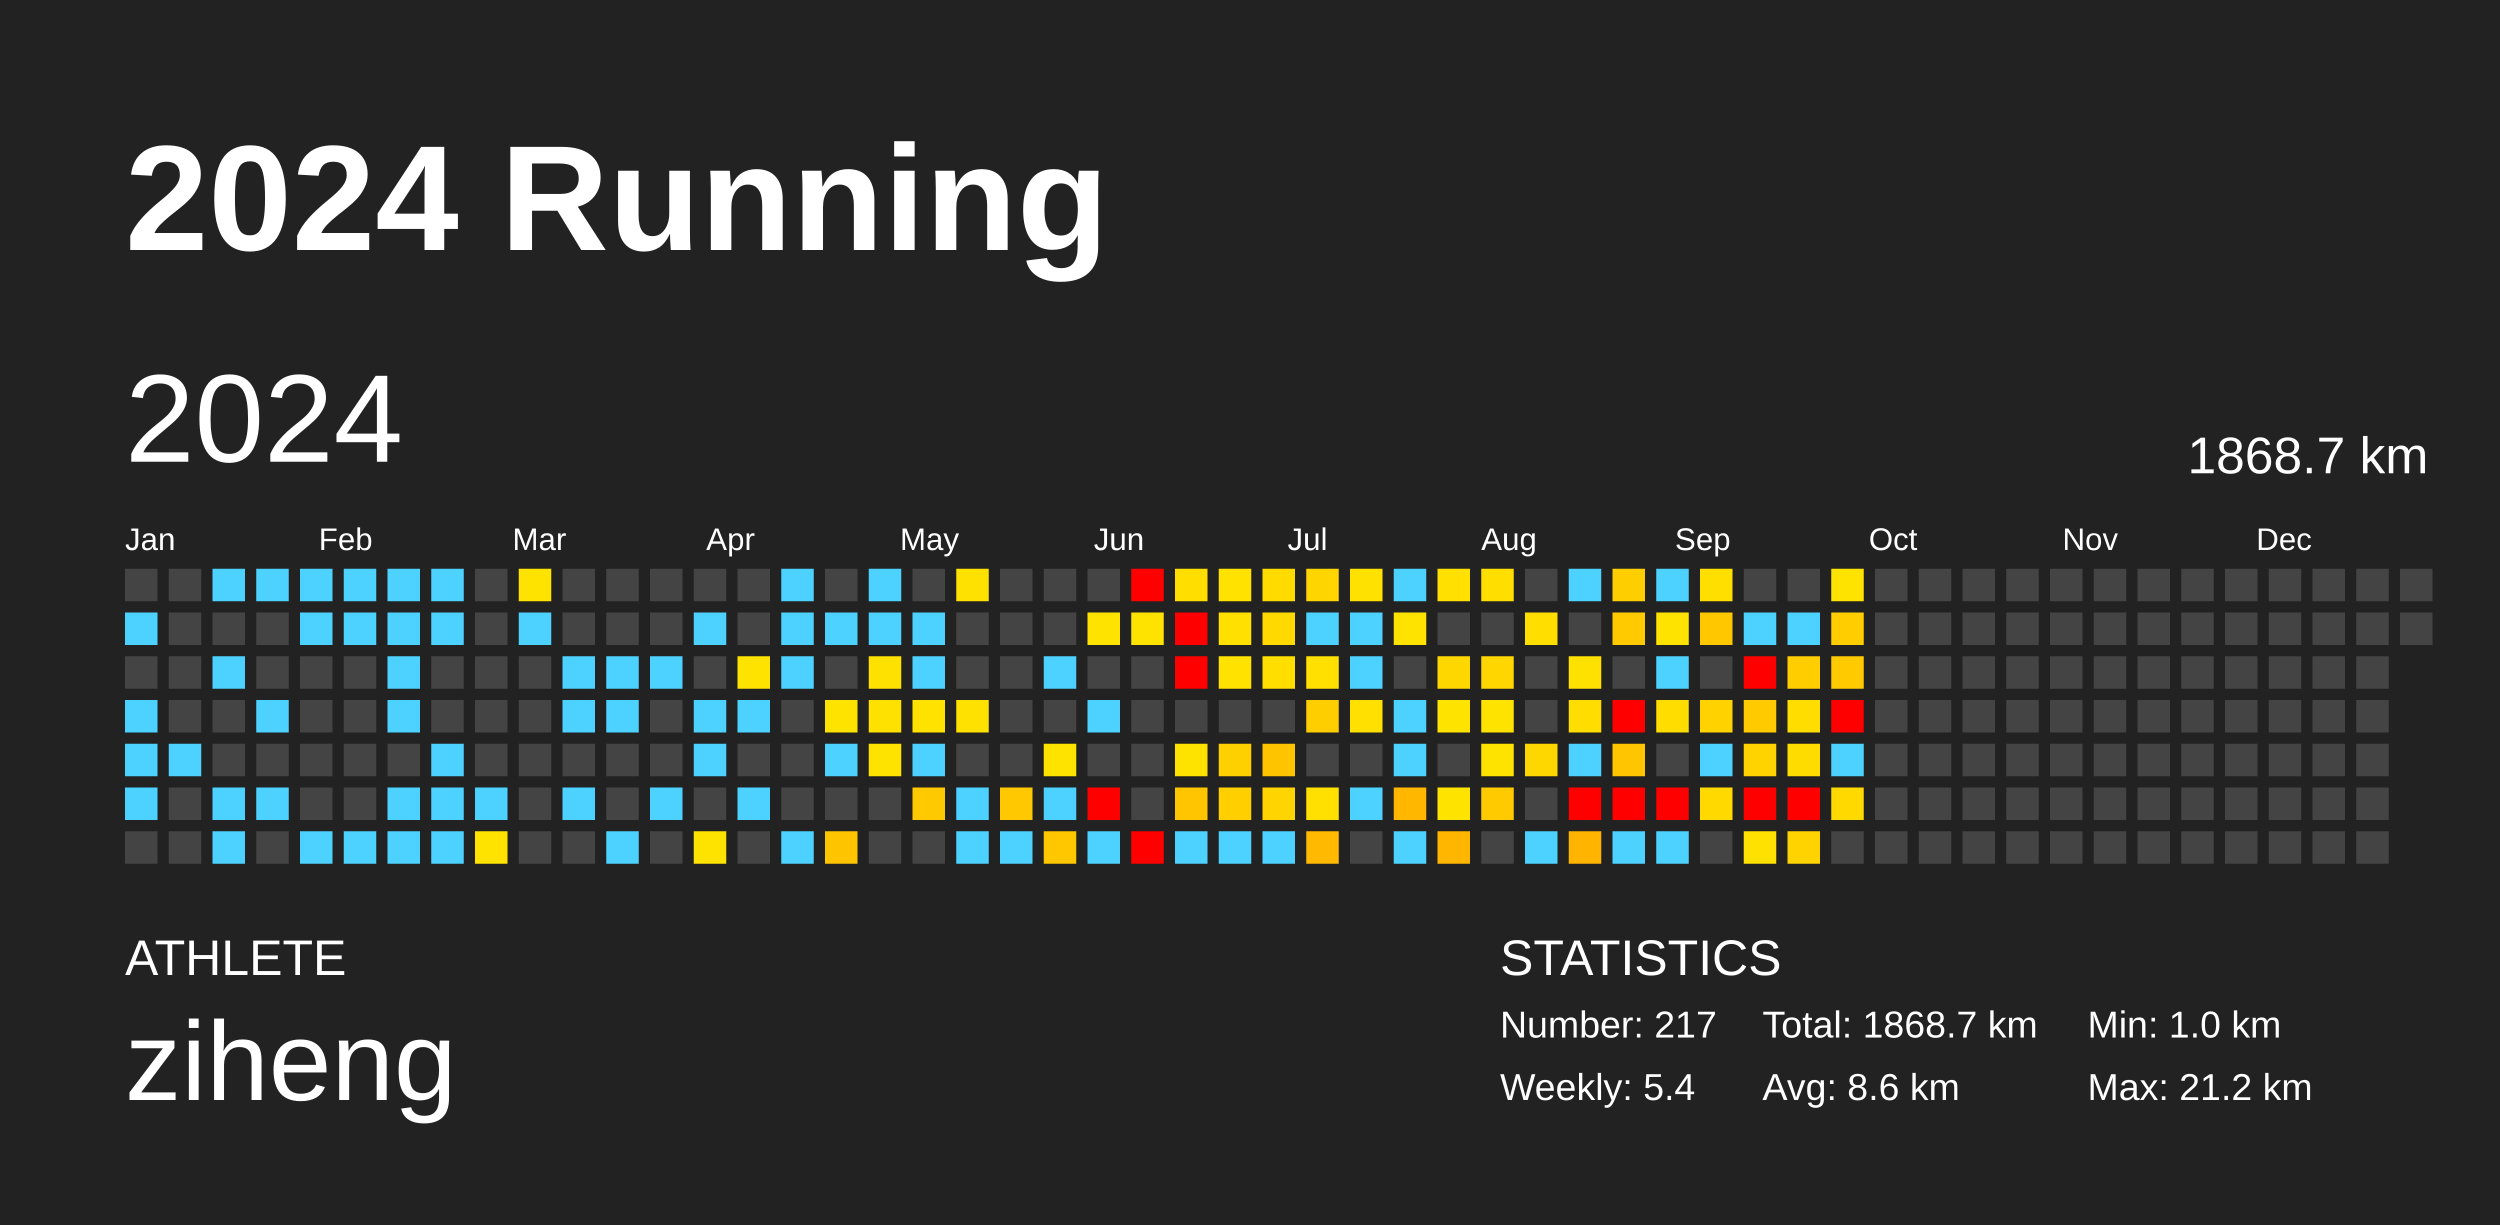
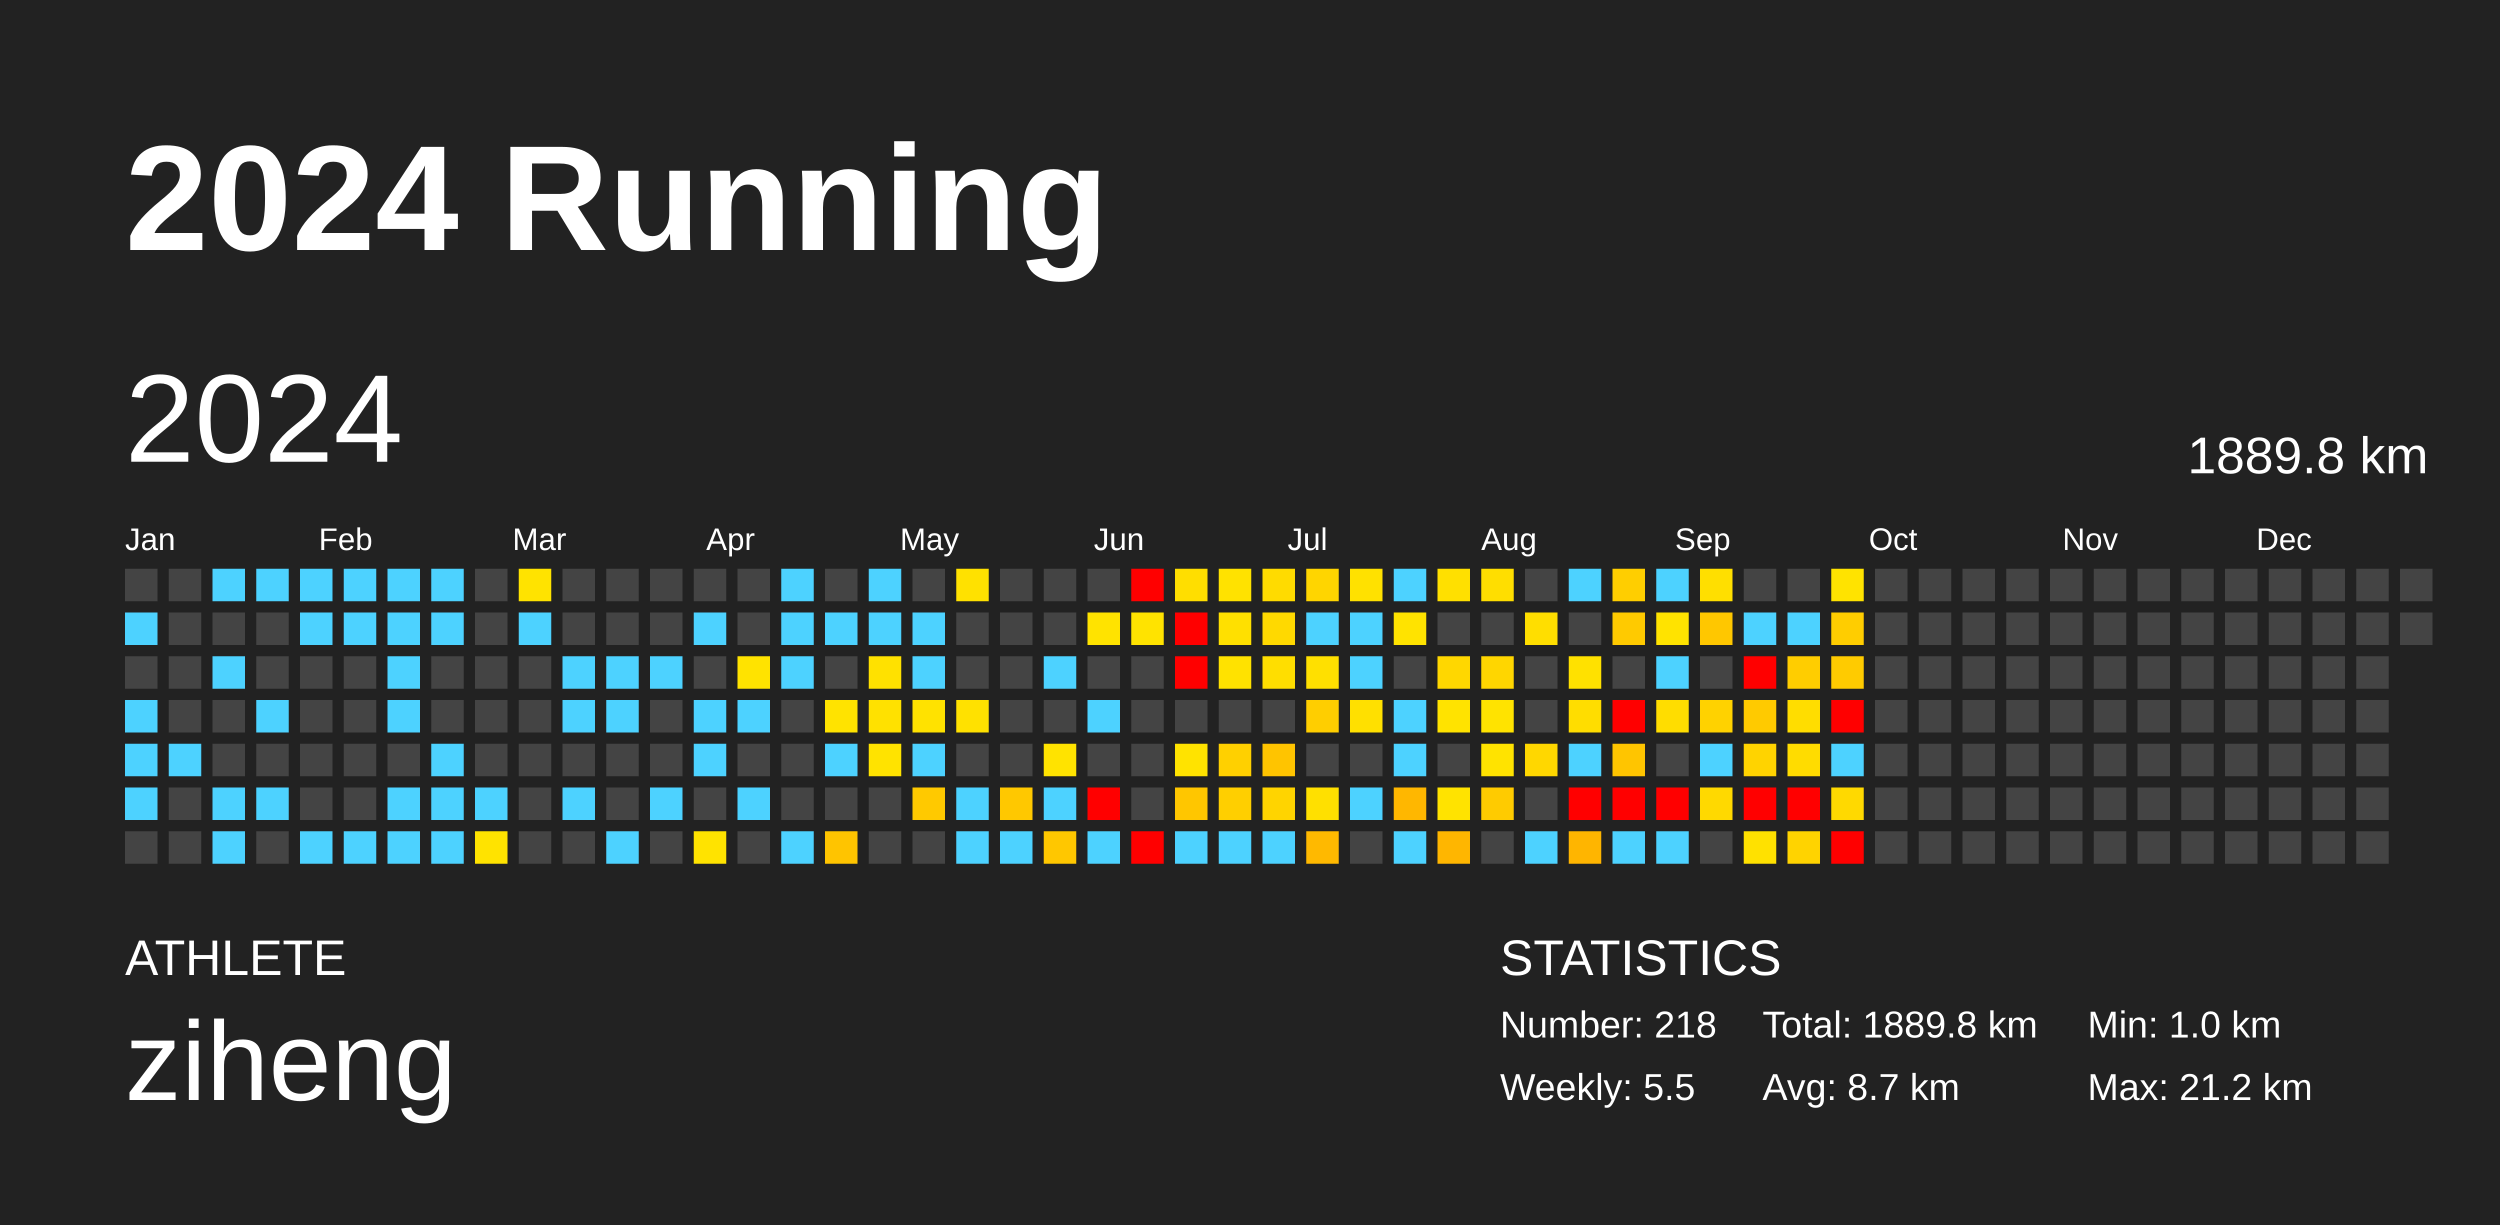
<svg xmlns="http://www.w3.org/2000/svg" baseProfile="full" height="98mm" version="1.1" viewBox="0,0,200,98" width="200mm">
  <defs />
  <rect fill="#222222" height="98" width="200" x="0" y="0" />
  <text fill="#FFFFFF" style="font-size:12px; font-family:Arial; font-weight:bold;" x="10" y="20">2024 Running</text>
  <text fill="#FFFFFF" style="font-size:4px; font-family:Arial" x="10" y="78">ATHLETE</text>
  <text fill="#FFFFFF" style="font-size:9px; font-family:Arial" x="10" y="88">ziheng</text>
  <text fill="#FFFFFF" style="font-size:4px; font-family:Arial" x="120" y="78">STATISTICS</text>
-   <text fill="#FFFFFF" style="font-size:3px; font-family:Arial" x="120" y="83">Number: 217</text>
-   <text fill="#FFFFFF" style="font-size:3px; font-family:Arial" x="120" y="88">Weekly: 5.4</text>
-   <text fill="#FFFFFF" style="font-size:3px; font-family:Arial" x="141" y="83">Total: 1868.7 km</text>
-   <text fill="#FFFFFF" style="font-size:3px; font-family:Arial" x="141" y="88">Avg: 8.6 km</text>
+   <text fill="#FFFFFF" style="font-size:3px; font-family:Arial" x="120" y="83">Number: 218</text>
+   <text fill="#FFFFFF" style="font-size:3px; font-family:Arial" x="120" y="88">Weekly: 5.5</text>
+   <text fill="#FFFFFF" style="font-size:3px; font-family:Arial" x="141" y="83">Total: 1889.8 km</text>
+   <text fill="#FFFFFF" style="font-size:3px; font-family:Arial" x="141" y="88">Avg: 8.7 km</text>
  <text fill="#FFFFFF" style="font-size:3px; font-family:Arial" x="167" y="83">Min: 1.0 km</text>
  <text fill="#FFFFFF" style="font-size:3px; font-family:Arial" x="167" y="88">Max: 21.2 km</text>
  <text dominant-baseline="hanging" fill="#FFFFFF" style="font-size:10.0px; font-family:Arial;" x="10" y="30">2024</text>
-   <text dominant-baseline="hanging" fill="#FFFFFF" style="font-size:4.125px; font-family:Arial;" x="175" y="35">1868.7 km</text>
+   <text dominant-baseline="hanging" fill="#FFFFFF" style="font-size:4.125px; font-family:Arial;" x="175" y="35">1889.8 km</text>
  <text fill="#FFFFFF" style="font-size:2.5px; font-family:Arial" x="10.0" y="44">Jan</text>
  <text fill="#FFFFFF" style="font-size:2.5px; font-family:Arial" x="25.5" y="44">Feb</text>
  <text fill="#FFFFFF" style="font-size:2.5px; font-family:Arial" x="41.0" y="44">Mar</text>
  <text fill="#FFFFFF" style="font-size:2.5px; font-family:Arial" x="56.5" y="44">Apr</text>
  <text fill="#FFFFFF" style="font-size:2.5px; font-family:Arial" x="72.0" y="44">May</text>
  <text fill="#FFFFFF" style="font-size:2.5px; font-family:Arial" x="87.5" y="44">Jun</text>
  <text fill="#FFFFFF" style="font-size:2.5px; font-family:Arial" x="103.0" y="44">Jul</text>
  <text fill="#FFFFFF" style="font-size:2.5px; font-family:Arial" x="118.5" y="44">Aug</text>
  <text fill="#FFFFFF" style="font-size:2.5px; font-family:Arial" x="134.0" y="44">Sep</text>
  <text fill="#FFFFFF" style="font-size:2.5px; font-family:Arial" x="149.5" y="44">Oct</text>
  <text fill="#FFFFFF" style="font-size:2.5px; font-family:Arial" x="165.0" y="44">Nov</text>
  <text fill="#FFFFFF" style="font-size:2.5px; font-family:Arial" x="180.5" y="44">Dec</text>
  <rect fill="#444444" height="2.6" width="2.6" x="10.0" y="45.5" />
  <rect fill="#4dd2ff" height="2.6" width="2.6" x="10.0" y="49.0" />
  <rect fill="#444444" height="2.6" width="2.6" x="10.0" y="52.5" />
  <rect fill="#4dd2ff" height="2.6" width="2.6" x="10.0" y="56.0" />
  <rect fill="#4dd2ff" height="2.6" width="2.6" x="10.0" y="59.5" />
  <rect fill="#4dd2ff" height="2.6" width="2.6" x="10.0" y="63.0" />
  <rect fill="#444444" height="2.6" width="2.6" x="10.0" y="66.5" />
  <rect fill="#444444" height="2.6" width="2.6" x="13.5" y="45.5" />
  <rect fill="#444444" height="2.6" width="2.6" x="13.5" y="49.0" />
  <rect fill="#444444" height="2.6" width="2.6" x="13.5" y="52.5" />
  <rect fill="#444444" height="2.6" width="2.6" x="13.5" y="56.0" />
  <rect fill="#4dd2ff" height="2.6" width="2.6" x="13.5" y="59.5" />
  <rect fill="#444444" height="2.6" width="2.6" x="13.5" y="63.0" />
  <rect fill="#444444" height="2.6" width="2.6" x="13.5" y="66.5" />
  <rect fill="#4dd2ff" height="2.6" width="2.6" x="17.0" y="45.5" />
  <rect fill="#444444" height="2.6" width="2.6" x="17.0" y="49.0" />
  <rect fill="#4dd2ff" height="2.6" width="2.6" x="17.0" y="52.5" />
  <rect fill="#444444" height="2.6" width="2.6" x="17.0" y="56.0" />
  <rect fill="#444444" height="2.6" width="2.6" x="17.0" y="59.5" />
  <rect fill="#4dd2ff" height="2.6" width="2.6" x="17.0" y="63.0" />
  <rect fill="#4dd2ff" height="2.6" width="2.6" x="17.0" y="66.5" />
  <rect fill="#4dd2ff" height="2.6" width="2.6" x="20.5" y="45.5" />
  <rect fill="#444444" height="2.6" width="2.6" x="20.5" y="49.0" />
  <rect fill="#444444" height="2.6" width="2.6" x="20.5" y="52.5" />
  <rect fill="#4dd2ff" height="2.6" width="2.6" x="20.5" y="56.0" />
  <rect fill="#444444" height="2.6" width="2.6" x="20.5" y="59.5" />
  <rect fill="#4dd2ff" height="2.6" width="2.6" x="20.5" y="63.0" />
  <rect fill="#444444" height="2.6" width="2.6" x="20.5" y="66.5" />
  <rect fill="#4dd2ff" height="2.6" width="2.6" x="24.0" y="45.5" />
  <rect fill="#4dd2ff" height="2.6" width="2.6" x="24.0" y="49.0" />
  <rect fill="#444444" height="2.6" width="2.6" x="24.0" y="52.5" />
  <rect fill="#444444" height="2.6" width="2.6" x="24.0" y="56.0" />
  <rect fill="#444444" height="2.6" width="2.6" x="24.0" y="59.5" />
  <rect fill="#444444" height="2.6" width="2.6" x="24.0" y="63.0" />
  <rect fill="#4dd2ff" height="2.6" width="2.6" x="24.0" y="66.5" />
  <rect fill="#4dd2ff" height="2.6" width="2.6" x="27.5" y="45.5" />
  <rect fill="#4dd2ff" height="2.6" width="2.6" x="27.5" y="49.0" />
  <rect fill="#444444" height="2.6" width="2.6" x="27.5" y="52.5" />
  <rect fill="#444444" height="2.6" width="2.6" x="27.5" y="56.0" />
  <rect fill="#444444" height="2.6" width="2.6" x="27.5" y="59.5" />
  <rect fill="#444444" height="2.6" width="2.6" x="27.5" y="63.0" />
  <rect fill="#4dd2ff" height="2.6" width="2.6" x="27.5" y="66.5" />
  <rect fill="#4dd2ff" height="2.6" width="2.6" x="31.0" y="45.5" />
  <rect fill="#4dd2ff" height="2.6" width="2.6" x="31.0" y="49.0" />
  <rect fill="#4dd2ff" height="2.6" width="2.6" x="31.0" y="52.5" />
  <rect fill="#4dd2ff" height="2.6" width="2.6" x="31.0" y="56.0" />
  <rect fill="#444444" height="2.6" width="2.6" x="31.0" y="59.5" />
  <rect fill="#4dd2ff" height="2.6" width="2.6" x="31.0" y="63.0" />
  <rect fill="#4dd2ff" height="2.6" width="2.6" x="31.0" y="66.5" />
  <rect fill="#4dd2ff" height="2.6" width="2.6" x="34.5" y="45.5" />
  <rect fill="#4dd2ff" height="2.6" width="2.6" x="34.5" y="49.0" />
  <rect fill="#444444" height="2.6" width="2.6" x="34.5" y="52.5" />
  <rect fill="#444444" height="2.6" width="2.6" x="34.5" y="56.0" />
  <rect fill="#4dd2ff" height="2.6" width="2.6" x="34.5" y="59.5" />
  <rect fill="#4dd2ff" height="2.6" width="2.6" x="34.5" y="63.0" />
  <rect fill="#4dd2ff" height="2.6" width="2.6" x="34.5" y="66.5" />
  <rect fill="#444444" height="2.6" width="2.6" x="38.0" y="45.5" />
  <rect fill="#444444" height="2.6" width="2.6" x="38.0" y="49.0" />
  <rect fill="#444444" height="2.6" width="2.6" x="38.0" y="52.5" />
  <rect fill="#444444" height="2.6" width="2.6" x="38.0" y="56.0" />
  <rect fill="#444444" height="2.6" width="2.6" x="38.0" y="59.5" />
  <rect fill="#4dd2ff" height="2.6" width="2.6" x="38.0" y="63.0" />
  <rect fill="#ffe300" height="2.6" width="2.6" x="38.0" y="66.5" />
  <rect fill="#ffe300" height="2.6" width="2.6" x="41.5" y="45.5" />
  <rect fill="#4dd2ff" height="2.6" width="2.6" x="41.5" y="49.0" />
  <rect fill="#444444" height="2.6" width="2.6" x="41.5" y="52.5" />
  <rect fill="#444444" height="2.6" width="2.6" x="41.5" y="56.0" />
  <rect fill="#444444" height="2.6" width="2.6" x="41.5" y="59.5" />
  <rect fill="#444444" height="2.6" width="2.6" x="41.5" y="63.0" />
  <rect fill="#444444" height="2.6" width="2.6" x="41.5" y="66.5" />
  <rect fill="#444444" height="2.6" width="2.6" x="45.0" y="45.5" />
  <rect fill="#444444" height="2.6" width="2.6" x="45.0" y="49.0" />
  <rect fill="#4dd2ff" height="2.6" width="2.6" x="45.0" y="52.5" />
  <rect fill="#4dd2ff" height="2.6" width="2.6" x="45.0" y="56.0" />
  <rect fill="#444444" height="2.6" width="2.6" x="45.0" y="59.5" />
  <rect fill="#4dd2ff" height="2.6" width="2.6" x="45.0" y="63.0" />
  <rect fill="#444444" height="2.6" width="2.6" x="45.0" y="66.5" />
  <rect fill="#444444" height="2.6" width="2.6" x="48.5" y="45.5" />
  <rect fill="#444444" height="2.6" width="2.6" x="48.5" y="49.0" />
  <rect fill="#4dd2ff" height="2.6" width="2.6" x="48.5" y="52.5" />
  <rect fill="#4dd2ff" height="2.6" width="2.6" x="48.5" y="56.0" />
  <rect fill="#444444" height="2.6" width="2.6" x="48.5" y="59.5" />
  <rect fill="#444444" height="2.6" width="2.6" x="48.5" y="63.0" />
  <rect fill="#4dd2ff" height="2.6" width="2.6" x="48.5" y="66.5" />
  <rect fill="#444444" height="2.6" width="2.6" x="52.0" y="45.5" />
  <rect fill="#444444" height="2.6" width="2.6" x="52.0" y="49.0" />
  <rect fill="#4dd2ff" height="2.6" width="2.6" x="52.0" y="52.5" />
  <rect fill="#444444" height="2.6" width="2.6" x="52.0" y="56.0" />
  <rect fill="#444444" height="2.6" width="2.6" x="52.0" y="59.5" />
  <rect fill="#4dd2ff" height="2.6" width="2.6" x="52.0" y="63.0" />
  <rect fill="#444444" height="2.6" width="2.6" x="52.0" y="66.5" />
  <rect fill="#444444" height="2.6" width="2.6" x="55.5" y="45.5" />
  <rect fill="#4dd2ff" height="2.6" width="2.6" x="55.5" y="49.0" />
  <rect fill="#444444" height="2.6" width="2.6" x="55.5" y="52.5" />
  <rect fill="#4dd2ff" height="2.6" width="2.6" x="55.5" y="56.0" />
  <rect fill="#4dd2ff" height="2.6" width="2.6" x="55.5" y="59.5" />
  <rect fill="#444444" height="2.6" width="2.6" x="55.5" y="63.0" />
  <rect fill="#ffe300" height="2.6" width="2.6" x="55.5" y="66.5" />
  <rect fill="#444444" height="2.6" width="2.6" x="59.0" y="45.5" />
  <rect fill="#444444" height="2.6" width="2.6" x="59.0" y="49.0" />
  <rect fill="#ffe300" height="2.6" width="2.6" x="59.0" y="52.5" />
  <rect fill="#4dd2ff" height="2.6" width="2.6" x="59.0" y="56.0" />
  <rect fill="#444444" height="2.6" width="2.6" x="59.0" y="59.5" />
  <rect fill="#4dd2ff" height="2.6" width="2.6" x="59.0" y="63.0" />
  <rect fill="#444444" height="2.6" width="2.6" x="59.0" y="66.5" />
  <rect fill="#4dd2ff" height="2.6" width="2.6" x="62.5" y="45.5" />
  <rect fill="#4dd2ff" height="2.6" width="2.6" x="62.5" y="49.0" />
  <rect fill="#4dd2ff" height="2.6" width="2.6" x="62.5" y="52.5" />
  <rect fill="#444444" height="2.6" width="2.6" x="62.5" y="56.0" />
  <rect fill="#444444" height="2.6" width="2.6" x="62.5" y="59.5" />
  <rect fill="#444444" height="2.6" width="2.6" x="62.5" y="63.0" />
  <rect fill="#4dd2ff" height="2.6" width="2.6" x="62.5" y="66.5" />
  <rect fill="#444444" height="2.6" width="2.6" x="66.0" y="45.5" />
  <rect fill="#4dd2ff" height="2.6" width="2.6" x="66.0" y="49.0" />
  <rect fill="#444444" height="2.6" width="2.6" x="66.0" y="52.5" />
  <rect fill="#ffe300" height="2.6" width="2.6" x="66.0" y="56.0" />
  <rect fill="#4dd2ff" height="2.6" width="2.6" x="66.0" y="59.5" />
  <rect fill="#444444" height="2.6" width="2.6" x="66.0" y="63.0" />
  <rect fill="#ffc400" height="2.6" width="2.6" x="66.0" y="66.5" />
  <rect fill="#4dd2ff" height="2.6" width="2.6" x="69.5" y="45.5" />
  <rect fill="#4dd2ff" height="2.6" width="2.6" x="69.5" y="49.0" />
  <rect fill="#ffe100" height="2.6" width="2.6" x="69.5" y="52.5" />
  <rect fill="#ffe100" height="2.6" width="2.6" x="69.5" y="56.0" />
  <rect fill="#ffe300" height="2.6" width="2.6" x="69.5" y="59.5" />
  <rect fill="#444444" height="2.6" width="2.6" x="69.5" y="63.0" />
  <rect fill="#444444" height="2.6" width="2.6" x="69.5" y="66.5" />
  <rect fill="#444444" height="2.6" width="2.6" x="73.0" y="45.5" />
  <rect fill="#4dd2ff" height="2.6" width="2.6" x="73.0" y="49.0" />
  <rect fill="#4dd2ff" height="2.6" width="2.6" x="73.0" y="52.5" />
  <rect fill="#ffe200" height="2.6" width="2.6" x="73.0" y="56.0" />
  <rect fill="#4dd2ff" height="2.6" width="2.6" x="73.0" y="59.5" />
  <rect fill="#ffc900" height="2.6" width="2.6" x="73.0" y="63.0" />
  <rect fill="#444444" height="2.6" width="2.6" x="73.0" y="66.5" />
  <rect fill="#ffe100" height="2.6" width="2.6" x="76.5" y="45.5" />
  <rect fill="#444444" height="2.6" width="2.6" x="76.5" y="49.0" />
  <rect fill="#444444" height="2.6" width="2.6" x="76.5" y="52.5" />
  <rect fill="#ffe100" height="2.6" width="2.6" x="76.5" y="56.0" />
  <rect fill="#444444" height="2.6" width="2.6" x="76.5" y="59.5" />
  <rect fill="#4dd2ff" height="2.6" width="2.6" x="76.5" y="63.0" />
  <rect fill="#4dd2ff" height="2.6" width="2.6" x="76.5" y="66.5" />
  <rect fill="#444444" height="2.6" width="2.6" x="80.0" y="45.5" />
  <rect fill="#444444" height="2.6" width="2.6" x="80.0" y="49.0" />
  <rect fill="#444444" height="2.6" width="2.6" x="80.0" y="52.5" />
  <rect fill="#444444" height="2.6" width="2.6" x="80.0" y="56.0" />
  <rect fill="#444444" height="2.6" width="2.6" x="80.0" y="59.5" />
  <rect fill="#ffc800" height="2.6" width="2.6" x="80.0" y="63.0" />
  <rect fill="#4dd2ff" height="2.6" width="2.6" x="80.0" y="66.5" />
  <rect fill="#444444" height="2.6" width="2.6" x="83.5" y="45.5" />
  <rect fill="#444444" height="2.6" width="2.6" x="83.5" y="49.0" />
  <rect fill="#4dd2ff" height="2.6" width="2.6" x="83.5" y="52.5" />
  <rect fill="#444444" height="2.6" width="2.6" x="83.5" y="56.0" />
  <rect fill="#ffe300" height="2.6" width="2.6" x="83.5" y="59.5" />
  <rect fill="#4dd2ff" height="2.6" width="2.6" x="83.5" y="63.0" />
  <rect fill="#ffc700" height="2.6" width="2.6" x="83.5" y="66.5" />
  <rect fill="#444444" height="2.6" width="2.6" x="87.0" y="45.5" />
  <rect fill="#ffe300" height="2.6" width="2.6" x="87.0" y="49.0" />
  <rect fill="#444444" height="2.6" width="2.6" x="87.0" y="52.5" />
  <rect fill="#4dd2ff" height="2.6" width="2.6" x="87.0" y="56.0" />
  <rect fill="#444444" height="2.6" width="2.6" x="87.0" y="59.5" />
  <rect fill="red" height="2.6" width="2.6" x="87.0" y="63.0" />
  <rect fill="#4dd2ff" height="2.6" width="2.6" x="87.0" y="66.5" />
  <rect fill="red" height="2.6" width="2.6" x="90.5" y="45.5" />
  <rect fill="#ffe300" height="2.6" width="2.6" x="90.5" y="49.0" />
  <rect fill="#444444" height="2.6" width="2.6" x="90.5" y="52.5" />
  <rect fill="#444444" height="2.6" width="2.6" x="90.5" y="56.0" />
  <rect fill="#444444" height="2.6" width="2.6" x="90.5" y="59.5" />
  <rect fill="#444444" height="2.6" width="2.6" x="90.5" y="63.0" />
  <rect fill="red" height="2.6" width="2.6" x="90.5" y="66.5" />
  <rect fill="#ffde00" height="2.6" width="2.6" x="94.0" y="45.5" />
  <rect fill="red" height="2.6" width="2.6" x="94.0" y="49.0" />
  <rect fill="red" height="2.6" width="2.6" x="94.0" y="52.5" />
  <rect fill="#444444" height="2.6" width="2.6" x="94.0" y="56.0" />
  <rect fill="#ffe300" height="2.6" width="2.6" x="94.0" y="59.5" />
  <rect fill="#ffc600" height="2.6" width="2.6" x="94.0" y="63.0" />
  <rect fill="#4dd2ff" height="2.6" width="2.6" x="94.0" y="66.5" />
  <rect fill="#ffe200" height="2.6" width="2.6" x="97.5" y="45.5" />
  <rect fill="#ffe000" height="2.6" width="2.6" x="97.5" y="49.0" />
  <rect fill="#ffe200" height="2.6" width="2.6" x="97.5" y="52.5" />
  <rect fill="#444444" height="2.6" width="2.6" x="97.5" y="56.0" />
  <rect fill="#ffd000" height="2.6" width="2.6" x="97.5" y="59.5" />
  <rect fill="#ffcf00" height="2.6" width="2.6" x="97.5" y="63.0" />
  <rect fill="#4dd2ff" height="2.6" width="2.6" x="97.5" y="66.5" />
  <rect fill="#ffdb00" height="2.6" width="2.6" x="101.0" y="45.5" />
  <rect fill="#ffd900" height="2.6" width="2.6" x="101.0" y="49.0" />
  <rect fill="#ffde00" height="2.6" width="2.6" x="101.0" y="52.5" />
  <rect fill="#444444" height="2.6" width="2.6" x="101.0" y="56.0" />
  <rect fill="#ffc400" height="2.6" width="2.6" x="101.0" y="59.5" />
  <rect fill="#ffd400" height="2.6" width="2.6" x="101.0" y="63.0" />
  <rect fill="#4dd2ff" height="2.6" width="2.6" x="101.0" y="66.5" />
  <rect fill="#ffd500" height="2.6" width="2.6" x="104.5" y="45.5" />
  <rect fill="#4dd2ff" height="2.6" width="2.6" x="104.5" y="49.0" />
  <rect fill="#ffe000" height="2.6" width="2.6" x="104.5" y="52.5" />
  <rect fill="#ffce00" height="2.6" width="2.6" x="104.5" y="56.0" />
  <rect fill="#444444" height="2.6" width="2.6" x="104.5" y="59.5" />
  <rect fill="#ffe000" height="2.6" width="2.6" x="104.5" y="63.0" />
  <rect fill="#ffb900" height="2.6" width="2.6" x="104.5" y="66.5" />
  <rect fill="#ffe100" height="2.6" width="2.6" x="108.0" y="45.5" />
  <rect fill="#4dd2ff" height="2.6" width="2.6" x="108.0" y="49.0" />
  <rect fill="#4dd2ff" height="2.6" width="2.6" x="108.0" y="52.5" />
  <rect fill="#ffe000" height="2.6" width="2.6" x="108.0" y="56.0" />
  <rect fill="#444444" height="2.6" width="2.6" x="108.0" y="59.5" />
  <rect fill="#4dd2ff" height="2.6" width="2.6" x="108.0" y="63.0" />
  <rect fill="#444444" height="2.6" width="2.6" x="108.0" y="66.5" />
  <rect fill="#4dd2ff" height="2.6" width="2.6" x="111.5" y="45.5" />
  <rect fill="#ffe300" height="2.6" width="2.6" x="111.5" y="49.0" />
  <rect fill="#444444" height="2.6" width="2.6" x="111.5" y="52.5" />
  <rect fill="#4dd2ff" height="2.6" width="2.6" x="111.5" y="56.0" />
  <rect fill="#4dd2ff" height="2.6" width="2.6" x="111.5" y="59.5" />
  <rect fill="#ffb700" height="2.6" width="2.6" x="111.5" y="63.0" />
  <rect fill="#4dd2ff" height="2.6" width="2.6" x="111.5" y="66.5" />
  <rect fill="#ffe000" height="2.6" width="2.6" x="115.0" y="45.5" />
  <rect fill="#444444" height="2.6" width="2.6" x="115.0" y="49.0" />
  <rect fill="#ffd700" height="2.6" width="2.6" x="115.0" y="52.5" />
  <rect fill="#ffe300" height="2.6" width="2.6" x="115.0" y="56.0" />
  <rect fill="#444444" height="2.6" width="2.6" x="115.0" y="59.5" />
  <rect fill="#ffe300" height="2.6" width="2.6" x="115.0" y="63.0" />
  <rect fill="#ffb600" height="2.6" width="2.6" x="115.0" y="66.5" />
  <rect fill="#ffde00" height="2.6" width="2.6" x="118.5" y="45.5" />
  <rect fill="#444444" height="2.6" width="2.6" x="118.5" y="49.0" />
  <rect fill="#ffd600" height="2.6" width="2.6" x="118.5" y="52.5" />
  <rect fill="#ffe300" height="2.6" width="2.6" x="118.5" y="56.0" />
  <rect fill="#ffe300" height="2.6" width="2.6" x="118.5" y="59.5" />
  <rect fill="#ffcb00" height="2.6" width="2.6" x="118.5" y="63.0" />
  <rect fill="#444444" height="2.6" width="2.6" x="118.5" y="66.5" />
  <rect fill="#444444" height="2.6" width="2.6" x="122.0" y="45.5" />
  <rect fill="#ffde00" height="2.6" width="2.6" x="122.0" y="49.0" />
  <rect fill="#444444" height="2.6" width="2.6" x="122.0" y="52.5" />
  <rect fill="#444444" height="2.6" width="2.6" x="122.0" y="56.0" />
  <rect fill="#ffd700" height="2.6" width="2.6" x="122.0" y="59.5" />
  <rect fill="#444444" height="2.6" width="2.6" x="122.0" y="63.0" />
  <rect fill="#4dd2ff" height="2.6" width="2.6" x="122.0" y="66.5" />
  <rect fill="#4dd2ff" height="2.6" width="2.6" x="125.5" y="45.5" />
  <rect fill="#444444" height="2.6" width="2.6" x="125.5" y="49.0" />
  <rect fill="#ffe100" height="2.6" width="2.6" x="125.5" y="52.5" />
  <rect fill="#ffdd00" height="2.6" width="2.6" x="125.5" y="56.0" />
  <rect fill="#4dd2ff" height="2.6" width="2.6" x="125.5" y="59.5" />
  <rect fill="red" height="2.6" width="2.6" x="125.5" y="63.0" />
  <rect fill="#ffb500" height="2.6" width="2.6" x="125.5" y="66.5" />
  <rect fill="#ffce00" height="2.6" width="2.6" x="129.0" y="45.5" />
  <rect fill="#ffca00" height="2.6" width="2.6" x="129.0" y="49.0" />
  <rect fill="#444444" height="2.6" width="2.6" x="129.0" y="52.5" />
  <rect fill="red" height="2.6" width="2.6" x="129.0" y="56.0" />
  <rect fill="#ffc500" height="2.6" width="2.6" x="129.0" y="59.5" />
  <rect fill="red" height="2.6" width="2.6" x="129.0" y="63.0" />
  <rect fill="#4dd2ff" height="2.6" width="2.6" x="129.0" y="66.5" />
  <rect fill="#4dd2ff" height="2.6" width="2.6" x="132.5" y="45.5" />
  <rect fill="#ffe300" height="2.6" width="2.6" x="132.5" y="49.0" />
  <rect fill="#4dd2ff" height="2.6" width="2.6" x="132.5" y="52.5" />
  <rect fill="#ffdd00" height="2.6" width="2.6" x="132.5" y="56.0" />
  <rect fill="#444444" height="2.6" width="2.6" x="132.5" y="59.5" />
  <rect fill="red" height="2.6" width="2.6" x="132.5" y="63.0" />
  <rect fill="#4dd2ff" height="2.6" width="2.6" x="132.5" y="66.5" />
  <rect fill="#ffdf00" height="2.6" width="2.6" x="136.0" y="45.5" />
  <rect fill="#ffc700" height="2.6" width="2.6" x="136.0" y="49.0" />
  <rect fill="#444444" height="2.6" width="2.6" x="136.0" y="52.5" />
  <rect fill="#ffd200" height="2.6" width="2.6" x="136.0" y="56.0" />
  <rect fill="#4dd2ff" height="2.6" width="2.6" x="136.0" y="59.5" />
  <rect fill="#ffd900" height="2.6" width="2.6" x="136.0" y="63.0" />
  <rect fill="#444444" height="2.6" width="2.6" x="136.0" y="66.5" />
  <rect fill="#444444" height="2.6" width="2.6" x="139.5" y="45.5" />
  <rect fill="#4dd2ff" height="2.6" width="2.6" x="139.5" y="49.0" />
  <rect fill="red" height="2.6" width="2.6" x="139.5" y="52.5" />
  <rect fill="#ffca00" height="2.6" width="2.6" x="139.5" y="56.0" />
  <rect fill="#ffd300" height="2.6" width="2.6" x="139.5" y="59.5" />
  <rect fill="red" height="2.6" width="2.6" x="139.5" y="63.0" />
  <rect fill="#ffe100" height="2.6" width="2.6" x="139.5" y="66.5" />
  <rect fill="#444444" height="2.6" width="2.6" x="143.0" y="45.5" />
  <rect fill="#4dd2ff" height="2.6" width="2.6" x="143.0" y="49.0" />
  <rect fill="#ffcd00" height="2.6" width="2.6" x="143.0" y="52.5" />
  <rect fill="#ffdd00" height="2.6" width="2.6" x="143.0" y="56.0" />
  <rect fill="#ffdc00" height="2.6" width="2.6" x="143.0" y="59.5" />
  <rect fill="red" height="2.6" width="2.6" x="143.0" y="63.0" />
  <rect fill="#ffd300" height="2.6" width="2.6" x="143.0" y="66.5" />
  <rect fill="#ffe300" height="2.6" width="2.6" x="146.5" y="45.5" />
  <rect fill="#ffcd00" height="2.6" width="2.6" x="146.5" y="49.0" />
  <rect fill="#ffcb00" height="2.6" width="2.6" x="146.5" y="52.5" />
  <rect fill="red" height="2.6" width="2.6" x="146.5" y="56.0" />
  <rect fill="#4dd2ff" height="2.6" width="2.6" x="146.5" y="59.5" />
  <rect fill="#ffd900" height="2.6" width="2.6" x="146.5" y="63.0" />
-   <rect fill="#444444" height="2.6" width="2.6" x="146.5" y="66.5" />
+   <rect fill="red" height="2.6" width="2.6" x="146.5" y="66.5" />
  <rect fill="#444444" height="2.6" width="2.6" x="150.0" y="45.5" />
  <rect fill="#444444" height="2.6" width="2.6" x="150.0" y="49.0" />
  <rect fill="#444444" height="2.6" width="2.6" x="150.0" y="52.5" />
  <rect fill="#444444" height="2.6" width="2.6" x="150.0" y="56.0" />
  <rect fill="#444444" height="2.6" width="2.6" x="150.0" y="59.5" />
  <rect fill="#444444" height="2.6" width="2.6" x="150.0" y="63.0" />
  <rect fill="#444444" height="2.6" width="2.6" x="150.0" y="66.5" />
  <rect fill="#444444" height="2.6" width="2.6" x="153.5" y="45.5" />
  <rect fill="#444444" height="2.6" width="2.6" x="153.5" y="49.0" />
  <rect fill="#444444" height="2.6" width="2.6" x="153.5" y="52.5" />
  <rect fill="#444444" height="2.6" width="2.6" x="153.5" y="56.0" />
  <rect fill="#444444" height="2.6" width="2.6" x="153.5" y="59.5" />
  <rect fill="#444444" height="2.6" width="2.6" x="153.5" y="63.0" />
  <rect fill="#444444" height="2.6" width="2.6" x="153.5" y="66.5" />
  <rect fill="#444444" height="2.6" width="2.6" x="157.0" y="45.5" />
  <rect fill="#444444" height="2.6" width="2.6" x="157.0" y="49.0" />
  <rect fill="#444444" height="2.6" width="2.6" x="157.0" y="52.5" />
  <rect fill="#444444" height="2.6" width="2.6" x="157.0" y="56.0" />
  <rect fill="#444444" height="2.6" width="2.6" x="157.0" y="59.5" />
  <rect fill="#444444" height="2.6" width="2.6" x="157.0" y="63.0" />
  <rect fill="#444444" height="2.6" width="2.6" x="157.0" y="66.5" />
  <rect fill="#444444" height="2.6" width="2.6" x="160.5" y="45.5" />
  <rect fill="#444444" height="2.6" width="2.6" x="160.5" y="49.0" />
  <rect fill="#444444" height="2.6" width="2.6" x="160.5" y="52.5" />
  <rect fill="#444444" height="2.6" width="2.6" x="160.5" y="56.0" />
  <rect fill="#444444" height="2.6" width="2.6" x="160.5" y="59.5" />
  <rect fill="#444444" height="2.6" width="2.6" x="160.5" y="63.0" />
  <rect fill="#444444" height="2.6" width="2.6" x="160.5" y="66.5" />
  <rect fill="#444444" height="2.6" width="2.6" x="164.0" y="45.5" />
  <rect fill="#444444" height="2.6" width="2.6" x="164.0" y="49.0" />
  <rect fill="#444444" height="2.6" width="2.6" x="164.0" y="52.5" />
  <rect fill="#444444" height="2.6" width="2.6" x="164.0" y="56.0" />
  <rect fill="#444444" height="2.6" width="2.6" x="164.0" y="59.5" />
  <rect fill="#444444" height="2.6" width="2.6" x="164.0" y="63.0" />
  <rect fill="#444444" height="2.6" width="2.6" x="164.0" y="66.5" />
  <rect fill="#444444" height="2.6" width="2.6" x="167.5" y="45.5" />
  <rect fill="#444444" height="2.6" width="2.6" x="167.5" y="49.0" />
  <rect fill="#444444" height="2.6" width="2.6" x="167.5" y="52.5" />
  <rect fill="#444444" height="2.6" width="2.6" x="167.5" y="56.0" />
  <rect fill="#444444" height="2.6" width="2.6" x="167.5" y="59.5" />
  <rect fill="#444444" height="2.6" width="2.6" x="167.5" y="63.0" />
  <rect fill="#444444" height="2.6" width="2.6" x="167.5" y="66.5" />
  <rect fill="#444444" height="2.6" width="2.6" x="171.0" y="45.5" />
  <rect fill="#444444" height="2.6" width="2.6" x="171.0" y="49.0" />
  <rect fill="#444444" height="2.6" width="2.6" x="171.0" y="52.5" />
  <rect fill="#444444" height="2.6" width="2.6" x="171.0" y="56.0" />
  <rect fill="#444444" height="2.6" width="2.6" x="171.0" y="59.5" />
  <rect fill="#444444" height="2.6" width="2.6" x="171.0" y="63.0" />
  <rect fill="#444444" height="2.6" width="2.6" x="171.0" y="66.5" />
  <rect fill="#444444" height="2.6" width="2.6" x="174.5" y="45.5" />
  <rect fill="#444444" height="2.6" width="2.6" x="174.5" y="49.0" />
  <rect fill="#444444" height="2.6" width="2.6" x="174.5" y="52.5" />
  <rect fill="#444444" height="2.6" width="2.6" x="174.5" y="56.0" />
  <rect fill="#444444" height="2.6" width="2.6" x="174.5" y="59.5" />
  <rect fill="#444444" height="2.6" width="2.6" x="174.5" y="63.0" />
  <rect fill="#444444" height="2.6" width="2.6" x="174.5" y="66.5" />
  <rect fill="#444444" height="2.6" width="2.6" x="178.0" y="45.5" />
  <rect fill="#444444" height="2.6" width="2.6" x="178.0" y="49.0" />
  <rect fill="#444444" height="2.6" width="2.6" x="178.0" y="52.5" />
  <rect fill="#444444" height="2.6" width="2.6" x="178.0" y="56.0" />
  <rect fill="#444444" height="2.6" width="2.6" x="178.0" y="59.5" />
  <rect fill="#444444" height="2.6" width="2.6" x="178.0" y="63.0" />
  <rect fill="#444444" height="2.6" width="2.6" x="178.0" y="66.5" />
  <rect fill="#444444" height="2.6" width="2.6" x="181.5" y="45.5" />
  <rect fill="#444444" height="2.6" width="2.6" x="181.5" y="49.0" />
  <rect fill="#444444" height="2.6" width="2.6" x="181.5" y="52.5" />
  <rect fill="#444444" height="2.6" width="2.6" x="181.5" y="56.0" />
  <rect fill="#444444" height="2.6" width="2.6" x="181.5" y="59.5" />
  <rect fill="#444444" height="2.6" width="2.6" x="181.5" y="63.0" />
  <rect fill="#444444" height="2.6" width="2.6" x="181.5" y="66.5" />
  <rect fill="#444444" height="2.6" width="2.6" x="185.0" y="45.5" />
  <rect fill="#444444" height="2.6" width="2.6" x="185.0" y="49.0" />
  <rect fill="#444444" height="2.6" width="2.6" x="185.0" y="52.5" />
  <rect fill="#444444" height="2.6" width="2.6" x="185.0" y="56.0" />
  <rect fill="#444444" height="2.6" width="2.6" x="185.0" y="59.5" />
  <rect fill="#444444" height="2.6" width="2.6" x="185.0" y="63.0" />
  <rect fill="#444444" height="2.6" width="2.6" x="185.0" y="66.5" />
  <rect fill="#444444" height="2.6" width="2.6" x="188.5" y="45.5" />
  <rect fill="#444444" height="2.6" width="2.6" x="188.5" y="49.0" />
  <rect fill="#444444" height="2.6" width="2.6" x="188.5" y="52.5" />
  <rect fill="#444444" height="2.6" width="2.6" x="188.5" y="56.0" />
  <rect fill="#444444" height="2.6" width="2.6" x="188.5" y="59.5" />
  <rect fill="#444444" height="2.6" width="2.6" x="188.5" y="63.0" />
  <rect fill="#444444" height="2.6" width="2.6" x="188.5" y="66.5" />
  <rect fill="#444444" height="2.6" width="2.6" x="192.0" y="45.5" />
  <rect fill="#444444" height="2.6" width="2.6" x="192.0" y="49.0" />
</svg>
